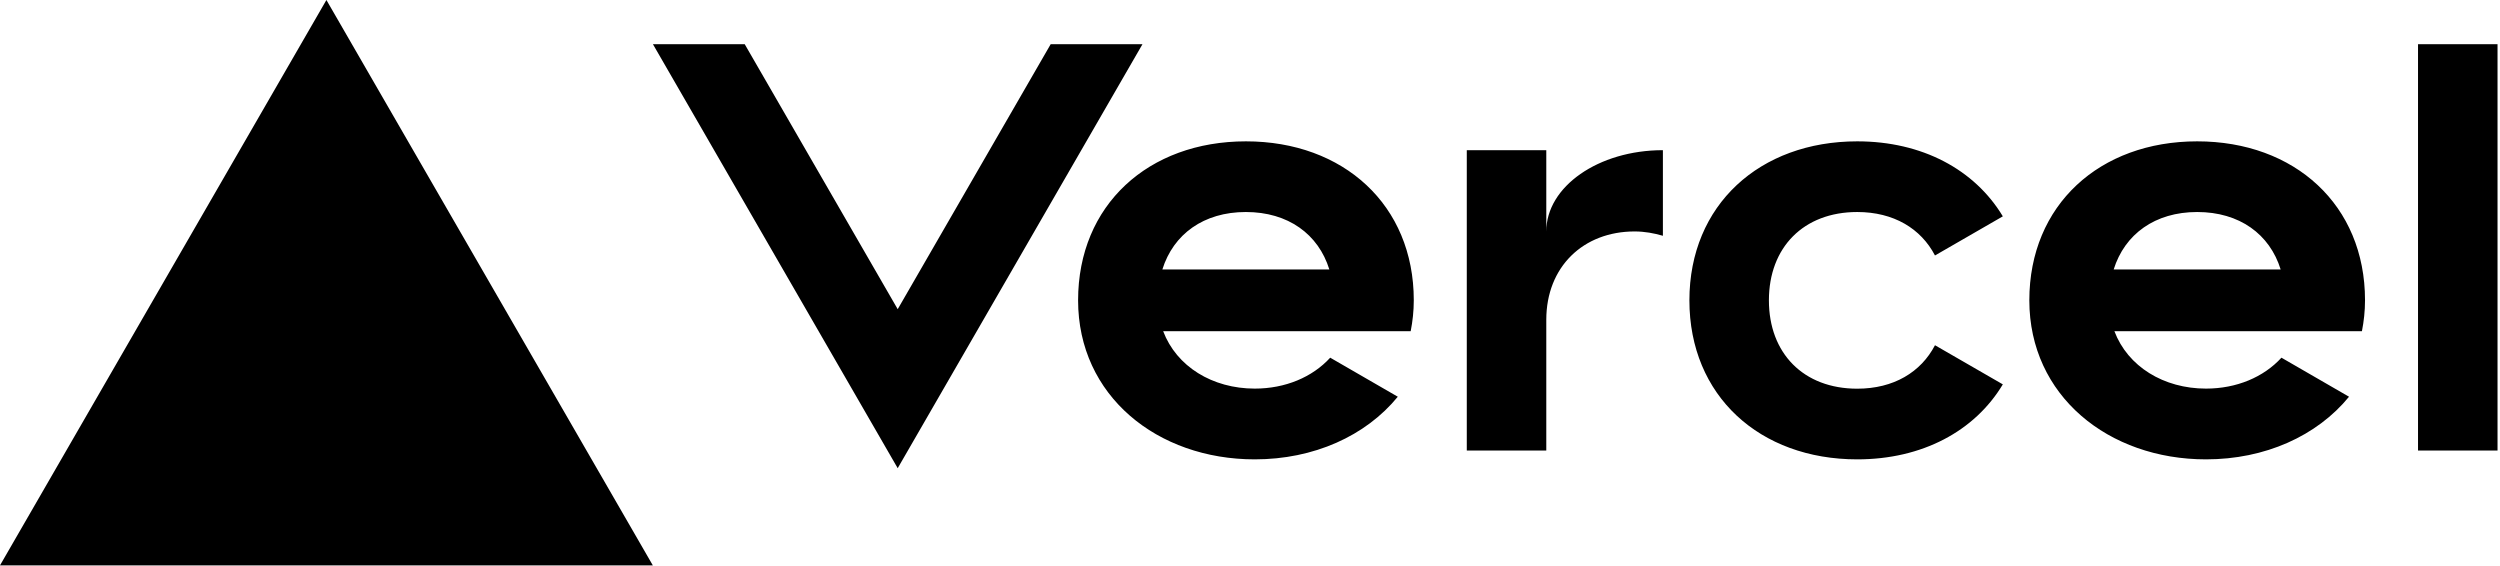
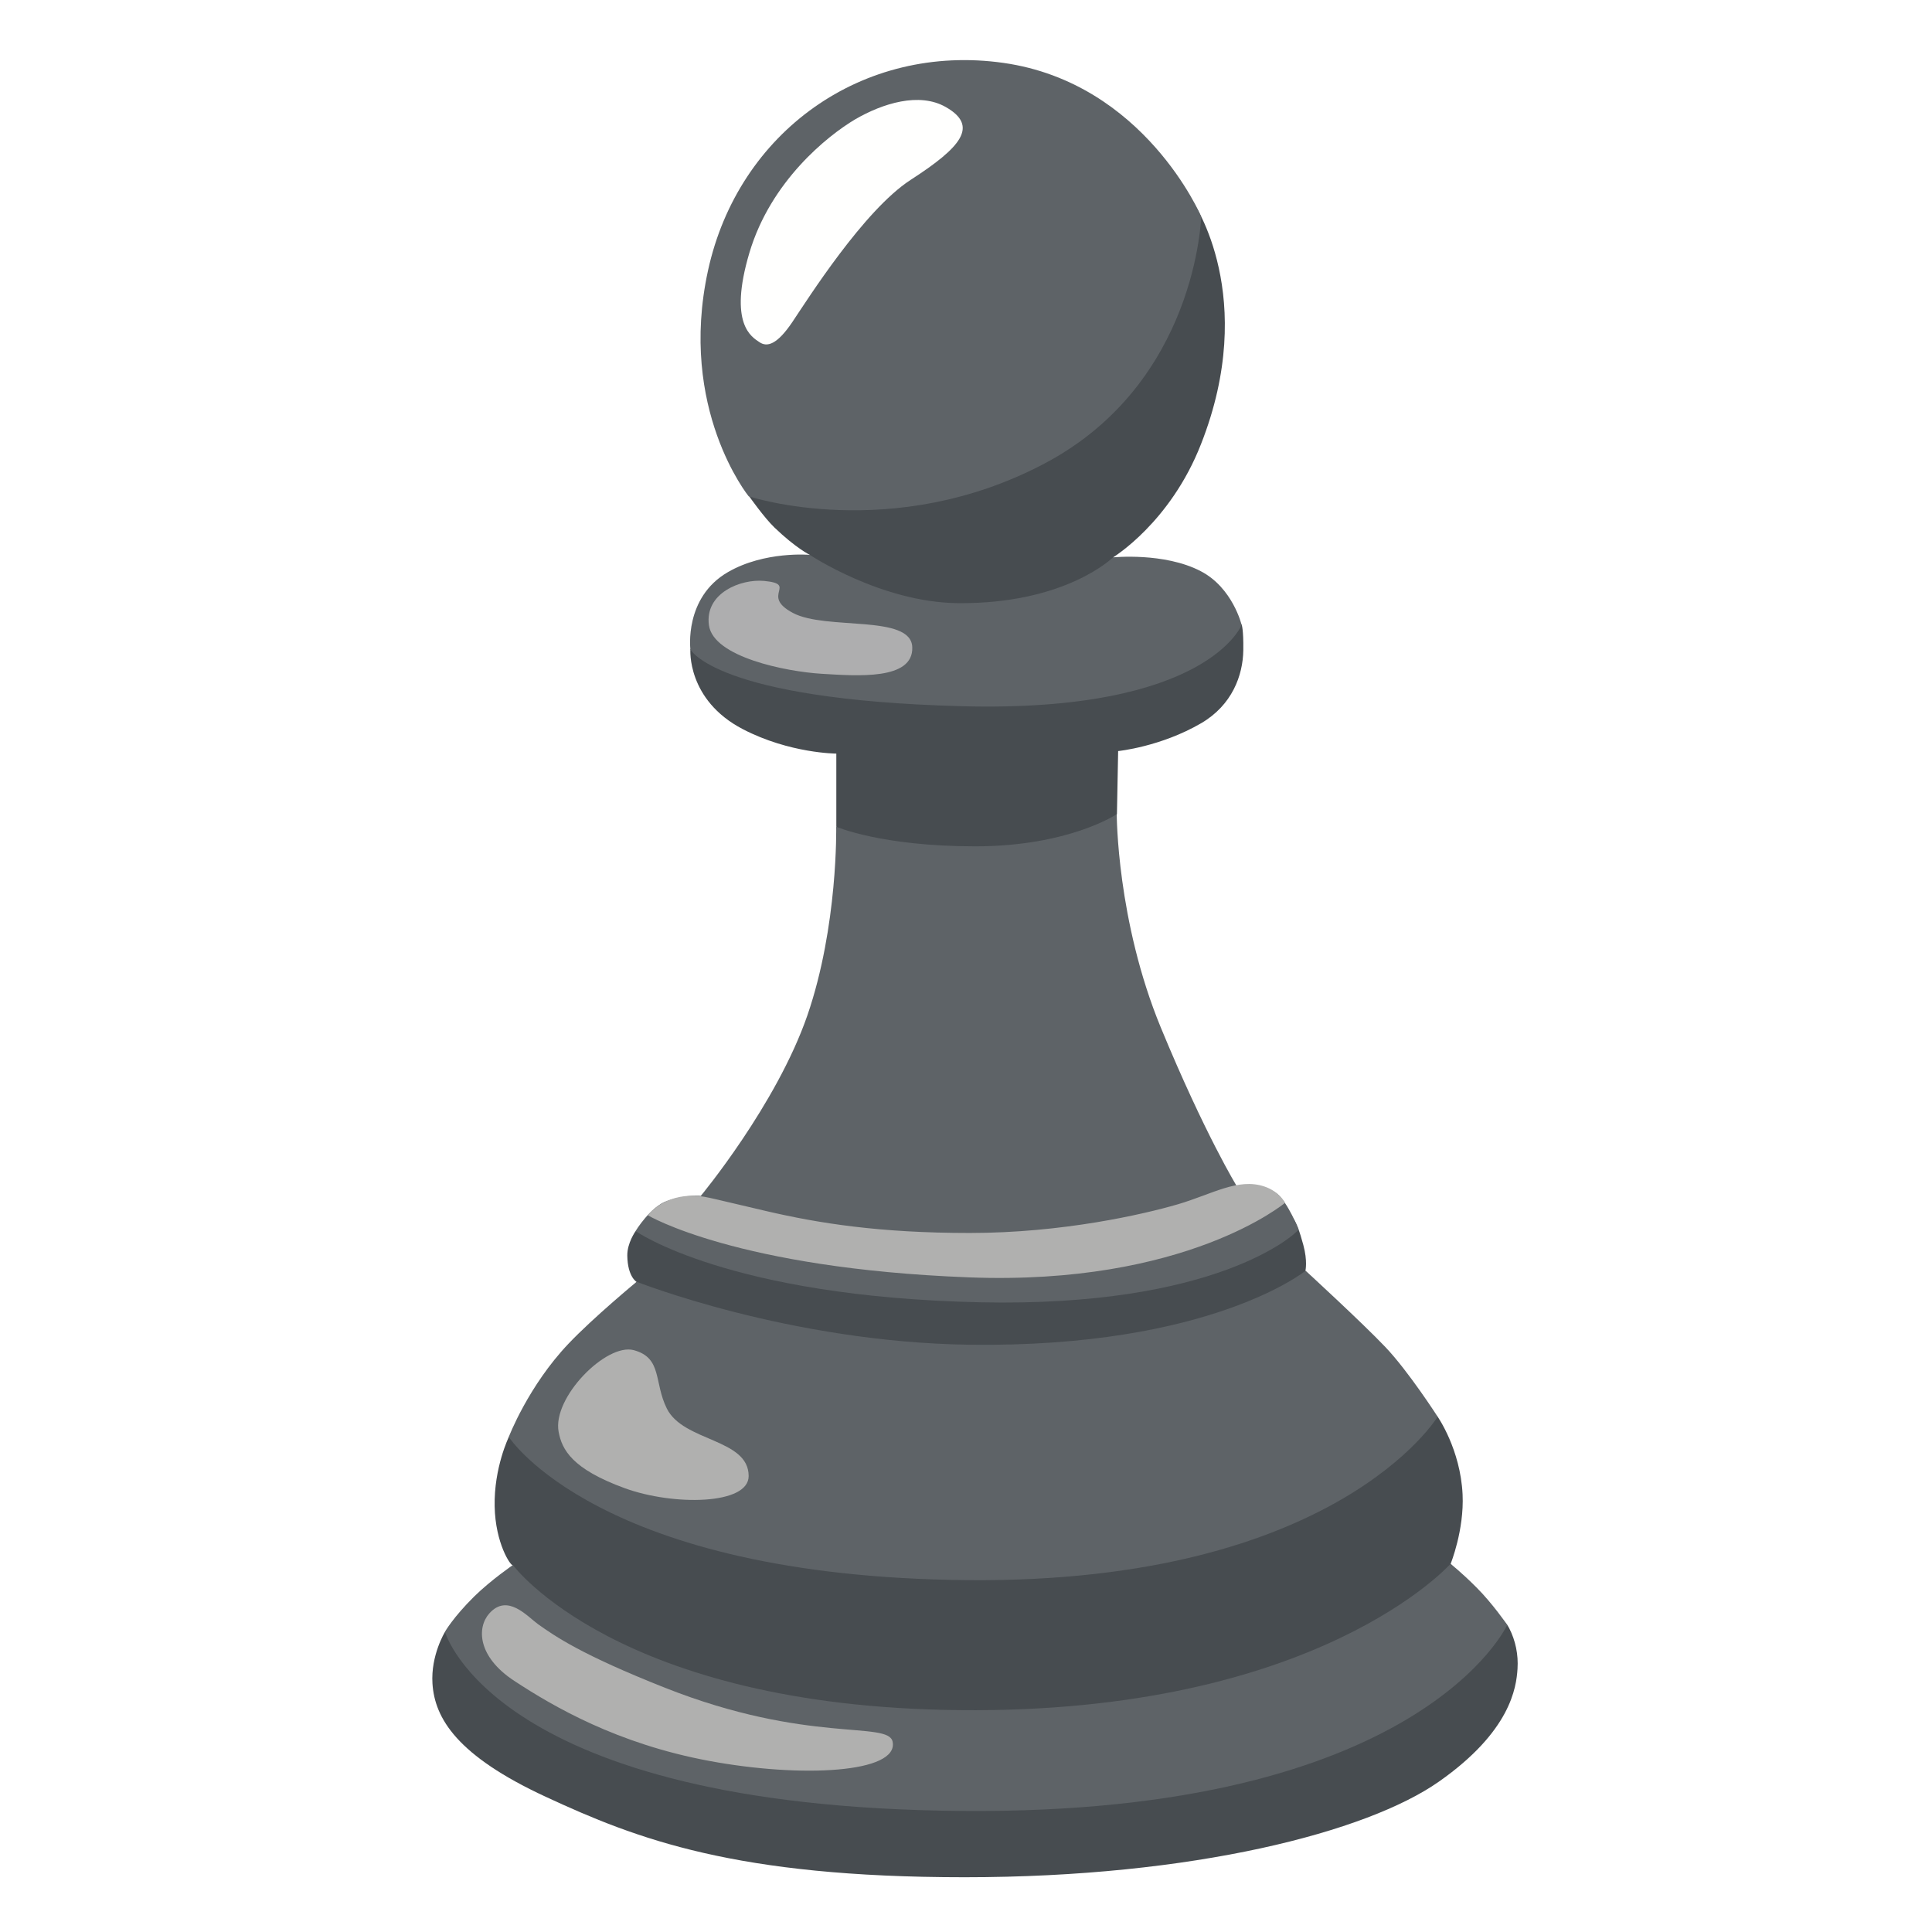
- <svg xmlns="http://www.w3.org/2000/svg" width="283" height="64" viewBox="0 0 283 64" fill="none">
-   <path d="M141.04 16c-11.04 0-19 7.2-19 18s8.96 18 20 18c6.67 0 12.55-2.64 16.19-7.09l-7.65-4.42c-2.02 2.21-5.09 3.5-8.54 3.5-4.79 0-8.86-2.5-10.37-6.5h28.02c.22-1.12.35-2.28.35-3.5 0-10.79-7.96-17.99-19-17.99zm-9.46 14.5c1.25-3.99 4.67-6.5 9.45-6.5 4.79 0 8.21 2.51 9.45 6.5h-18.9zM248.72 16c-11.04 0-19 7.2-19 18s8.96 18 20 18c6.67 0 12.55-2.64 16.19-7.09l-7.65-4.42c-2.02 2.21-5.09 3.5-8.54 3.5-4.79 0-8.86-2.5-10.37-6.5h28.02c.22-1.12.35-2.28.35-3.5 0-10.79-7.96-17.99-19-17.99zm-9.45 14.5c1.25-3.99 4.67-6.5 9.45-6.5 4.79 0 8.21 2.51 9.45 6.5h-18.9zM200.24 34c0 6 3.92 10 10 10 4.12 0 7.21-1.87 8.8-4.92l7.68 4.43c-3.18 5.3-9.14 8.49-16.48 8.49-11.05 0-19-7.2-19-18s7.96-18 19-18c7.34 0 13.29 3.19 16.48 8.49l-7.68 4.43c-1.59-3.05-4.68-4.92-8.8-4.92-6.07 0-10 4-10 10zm82.48-29v46h-9V5h9zM36.95 0L73.9 64H0L36.95 0zm92.38 5l-27.71 48L73.91 5H84.3l17.32 30 17.32-30h10.39zm58.91 12v9.69c-1-.29-2.06-.49-3.2-.49-5.81 0-10 4-10 10V51h-9V17h9v9.2c0-5.08 5.91-9.2 13.2-9.2z" fill="#000" />
+ <svg xmlns="http://www.w3.org/2000/svg" width="32" height="32" viewBox="0 0 32 32" fill="none">
+   <path d="M19.762 3.348L12.408 8.22C12.408 8.22 12.658 8.575 12.828 8.738C13.182 9.078 13.412 9.19 13.412 9.19L13.268 9.69L11.435 10.752C11.435 10.752 11.37 11.592 12.305 12.078C13.08 12.48 13.852 12.482 13.852 12.482V13.69C13.852 13.69 14.623 15.19 16.188 15.19C17.753 15.19 18.5 13.482 18.5 13.482L18.52 12.44C18.52 12.44 19.225 12.37 19.898 11.977C20.407 11.678 20.587 11.188 20.593 10.77C20.598 10.415 20.565 10.345 20.565 10.345L18.435 9.232C18.435 9.232 19.383 8.658 19.892 7.357C20.852 4.92 19.762 3.348 19.762 3.348V3.348ZM15.83 19.13L10.527 20.392C10.527 20.392 10.387 20.587 10.39 20.797C10.395 21.15 10.545 21.233 10.545 21.233L8.428 23.8C8.428 23.8 8.18 24.308 8.193 24.95C8.205 25.565 8.46 25.942 8.495 25.925L7.808 26.843L7.37 27.03C7.37 27.03 7.133 27.415 7.163 27.885C7.2 28.465 7.575 29.082 9.038 29.76C10.55 30.462 12.185 31.093 15.977 31.093C19.77 31.093 22.645 30.343 23.832 29.51C25.02 28.677 25.115 27.953 25.135 27.64C25.15 27.408 25.103 27.175 24.997 26.968C24.988 26.95 24.965 26.915 24.965 26.915L24.027 25.902C24.027 25.902 24.253 25.345 24.225 24.753C24.19 24.005 23.812 23.465 23.812 23.465L21.602 21.547L21.622 21.047C21.622 21.047 21.66 20.887 21.587 20.62C21.525 20.39 21.475 20.262 21.422 20.183C21.267 19.945 21.078 19.97 21.078 19.97L15.83 19.13V19.13Z" fill="#474C50" />
+   <path d="M12.4 8.22C12.4 8.22 11.227 6.772 11.727 4.48C12.227 2.187 14.287 0.71 16.622 1.042C18.957 1.375 19.895 3.585 19.895 3.585C19.895 3.585 19.828 6.34 17.305 7.675C14.783 9.01 12.4 8.22 12.4 8.22V8.22Z" fill="#5E6367" />
+   <path d="M15.665 1.773C16.218 2.088 15.918 2.44 15.082 2.98C14.307 3.483 13.375 4.96 13.123 5.335C12.87 5.71 12.705 5.753 12.58 5.668C12.455 5.583 12.06 5.375 12.412 4.188C12.765 3 13.705 2.25 14.162 1.978C14.623 1.71 15.227 1.523 15.665 1.773V1.773Z" fill="#FFFFFE" />
+   <path d="M13.412 9.19C13.412 9.19 14.59 9.975 15.86 9.99C17.652 10.008 18.435 9.232 18.435 9.232C18.435 9.232 19.282 9.145 19.887 9.46C20.418 9.735 20.565 10.35 20.565 10.35C20.565 10.35 20.005 11.807 15.925 11.697C11.842 11.588 11.435 10.755 11.435 10.755C11.435 10.755 11.328 9.898 12.055 9.477C12.665 9.123 13.412 9.19 13.412 9.19V9.19Z" fill="#5E6367" />
+   <path d="M12.658 9.622C12.268 9.585 11.67 9.825 11.742 10.355C11.815 10.885 13.025 11.125 13.61 11.16C14.195 11.195 15.13 11.27 15.11 10.72C15.092 10.17 13.682 10.445 13.133 10.152C12.582 9.86 13.225 9.677 12.658 9.622Z" fill="#AEAEAF" />
+   <path d="M13.85 13.693C13.85 13.693 14.598 14.018 16.152 14.018C17.707 14.018 18.497 13.485 18.497 13.485C18.497 13.485 18.495 15.245 19.227 17.02C19.96 18.795 20.49 19.655 20.49 19.655C20.49 19.655 20.968 19.622 21.15 19.77C21.332 19.918 21.51 20.365 21.51 20.365C21.45 20.448 20.148 21.655 16.235 21.57C12.062 21.48 10.527 20.39 10.527 20.39C10.527 20.39 10.773 19.983 11.053 19.89C11.39 19.777 11.607 19.808 11.607 19.808C11.607 19.808 12.86 18.3 13.373 16.817C13.883 15.335 13.85 13.693 13.85 13.693V13.693Z" fill="#5E6367" />
+   <path d="M16.062 20.422C17.6 20.422 18.938 20.113 19.505 19.948C20.073 19.782 20.503 19.505 20.942 19.652C21.19 19.735 21.285 19.922 21.285 19.922C21.285 19.922 19.65 21.297 16.045 21.157C12.203 21.01 10.732 20.13 10.732 20.13C10.732 20.13 10.982 19.773 11.545 19.808C11.695 19.817 11.835 19.86 12.695 20.06C13.555 20.26 14.56 20.422 16.062 20.422V20.422Z" fill="#B0B0AF" />
+   <path d="M10.545 21.23C10.545 21.23 13.078 22.233 16.062 22.273C20.055 22.325 21.625 21.047 21.625 21.047C21.625 21.047 22.562 21.907 22.945 22.31C23.328 22.712 23.812 23.465 23.812 23.465C23.812 23.465 22.14 26.227 16.027 26.172C9.912 26.117 8.427 23.8 8.427 23.8C8.427 23.8 8.75 22.955 9.417 22.255C9.827 21.823 10.545 21.23 10.545 21.23V21.23Z" fill="#5E6367" />
+   <path d="M10.498 22.363C10.043 22.24 9.143 23.15 9.253 23.718C9.308 24.008 9.47 24.33 10.35 24.65C11.155 24.942 12.4 24.927 12.4 24.448C12.4 23.825 11.32 23.883 11.045 23.33C10.828 22.895 10.973 22.492 10.498 22.363V22.363Z" fill="#B0B0AF" />
+   <path d="M8.495 25.922C8.495 25.922 8.135 26.168 7.855 26.442C7.503 26.79 7.37 27.027 7.37 27.027C7.37 27.027 8.178 29.933 15.938 29.995C23.535 30.058 24.965 26.913 24.965 26.913C24.965 26.913 24.718 26.555 24.457 26.295C24.198 26.035 24.025 25.902 24.025 25.902C24.025 25.902 21.823 28.39 15.885 28.325C10.225 28.267 8.495 25.922 8.495 25.922V25.922Z" fill="#5E6367" />
+   <path d="M8.105 26.723C7.897 26.955 7.905 27.438 8.517 27.84C9.172 28.27 10.227 28.883 11.74 29.165C13.28 29.453 14.885 29.365 14.785 28.85C14.717 28.497 13.383 28.892 11.015 27.955C9.625 27.405 9.195 27.102 8.912 26.902C8.73 26.77 8.405 26.387 8.105 26.723V26.723ZM9.897 24.07C10.38 24.07 10.38 23.32 9.897 23.32C9.415 23.32 9.415 24.07 9.897 24.07Z" fill="#B0B0AF" />
</svg>
